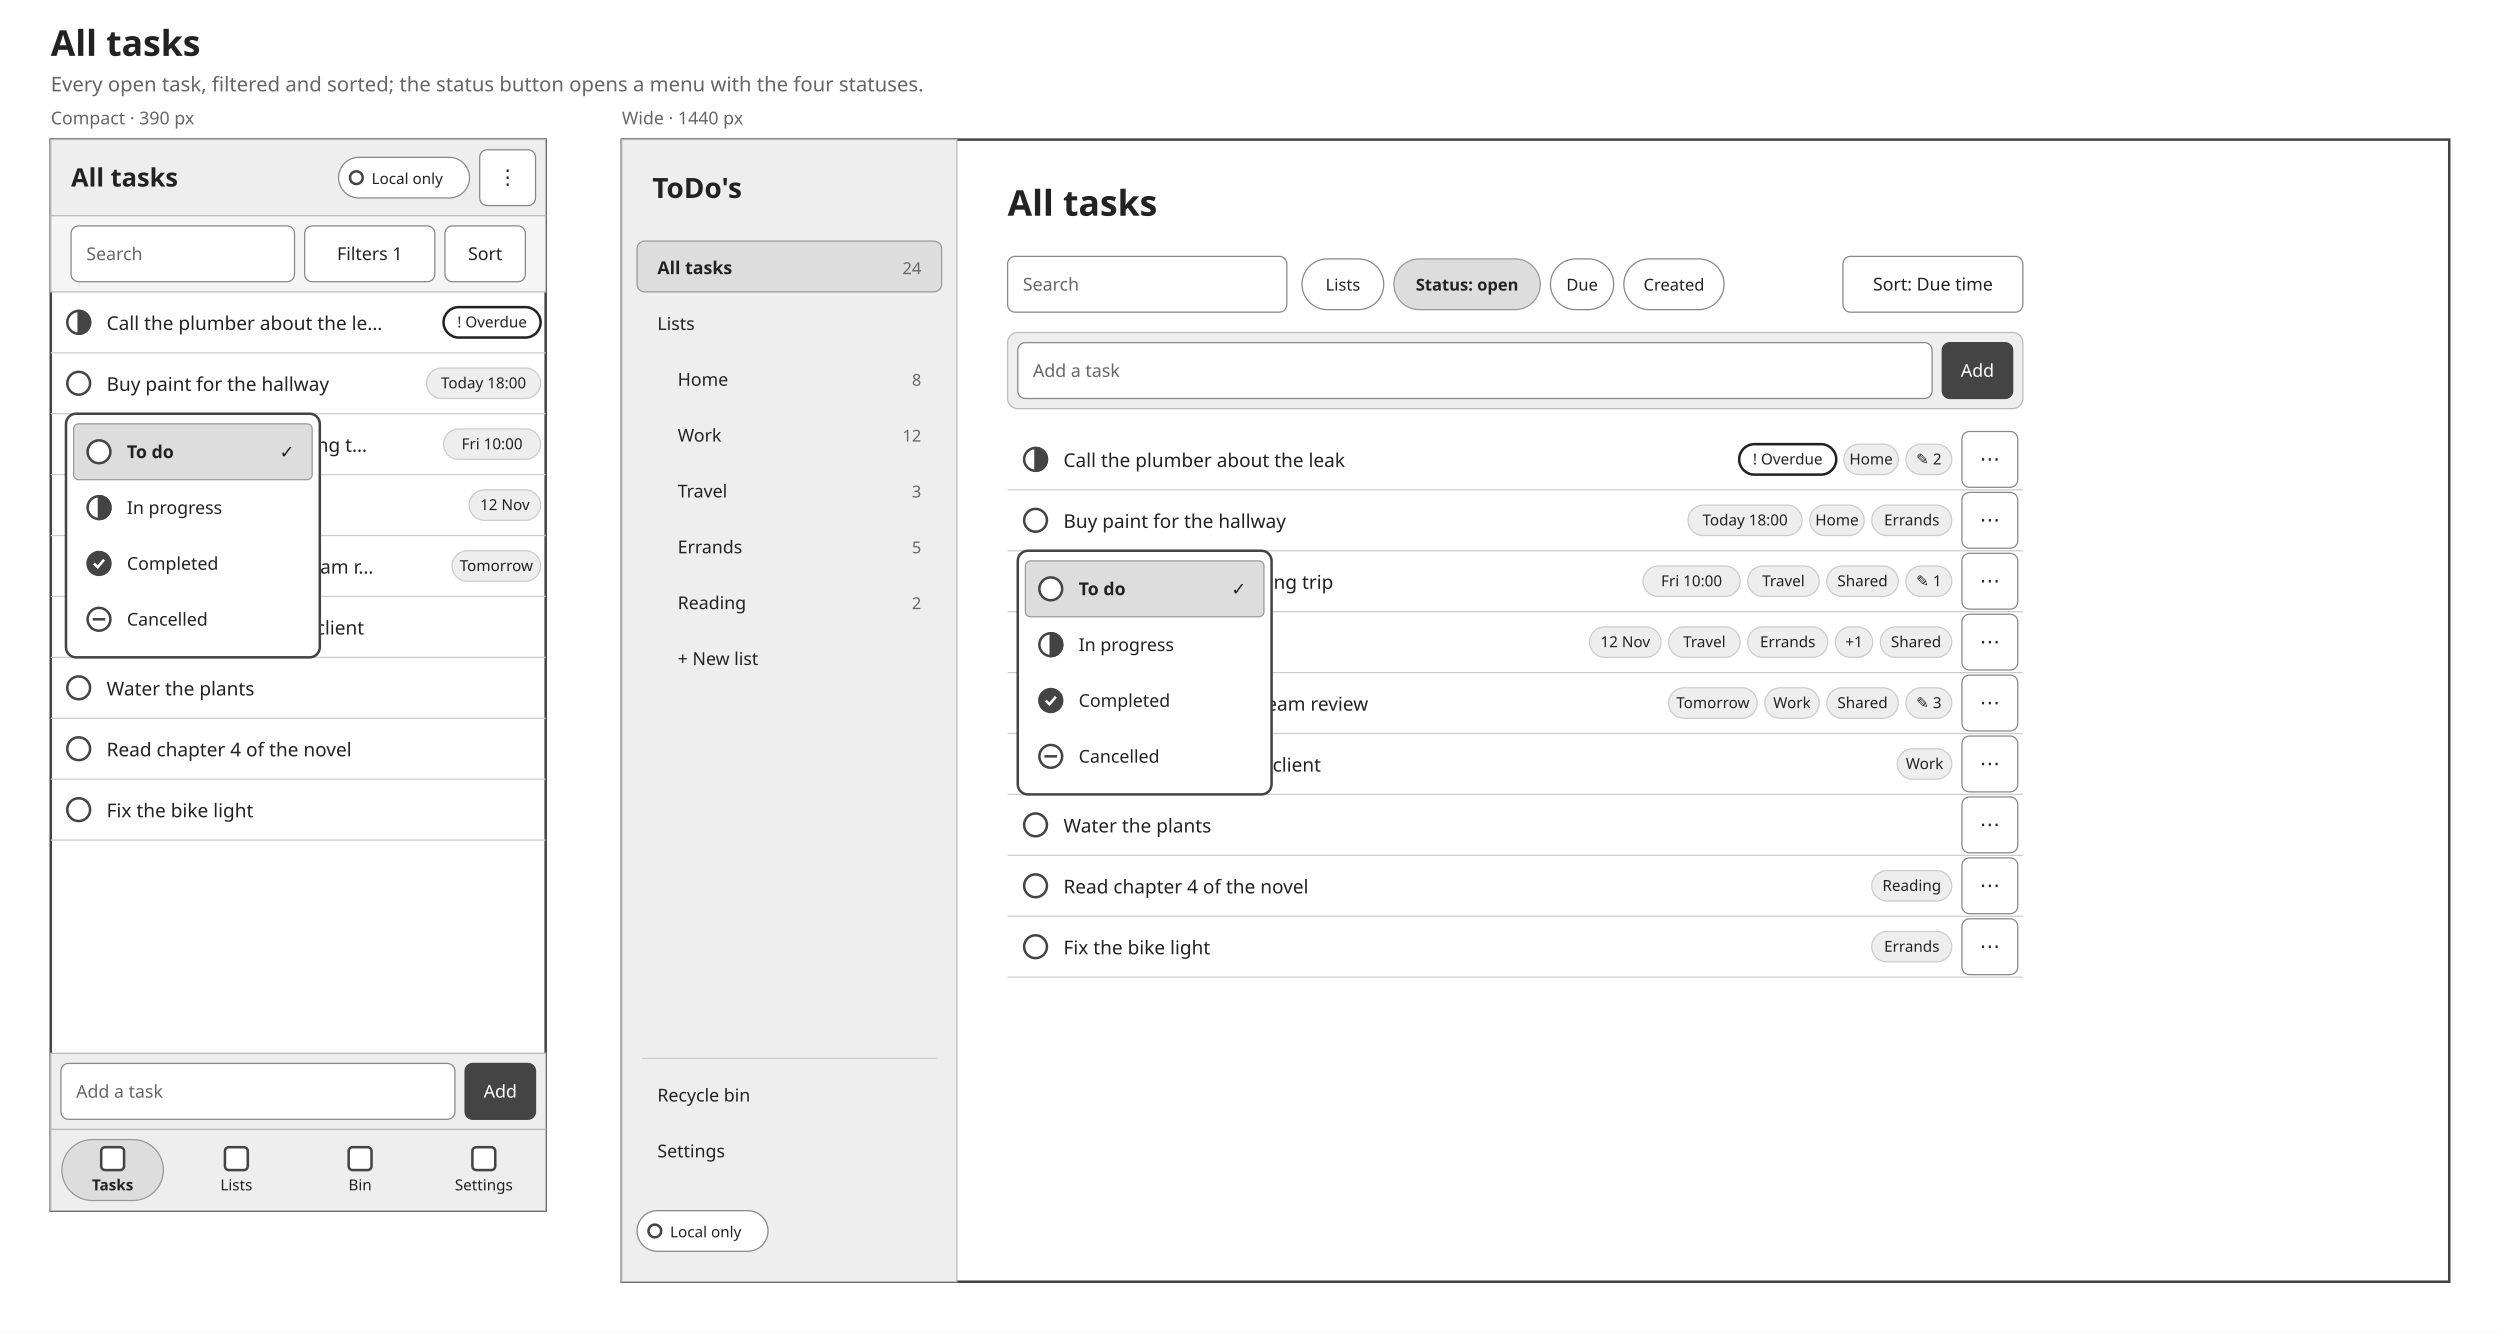
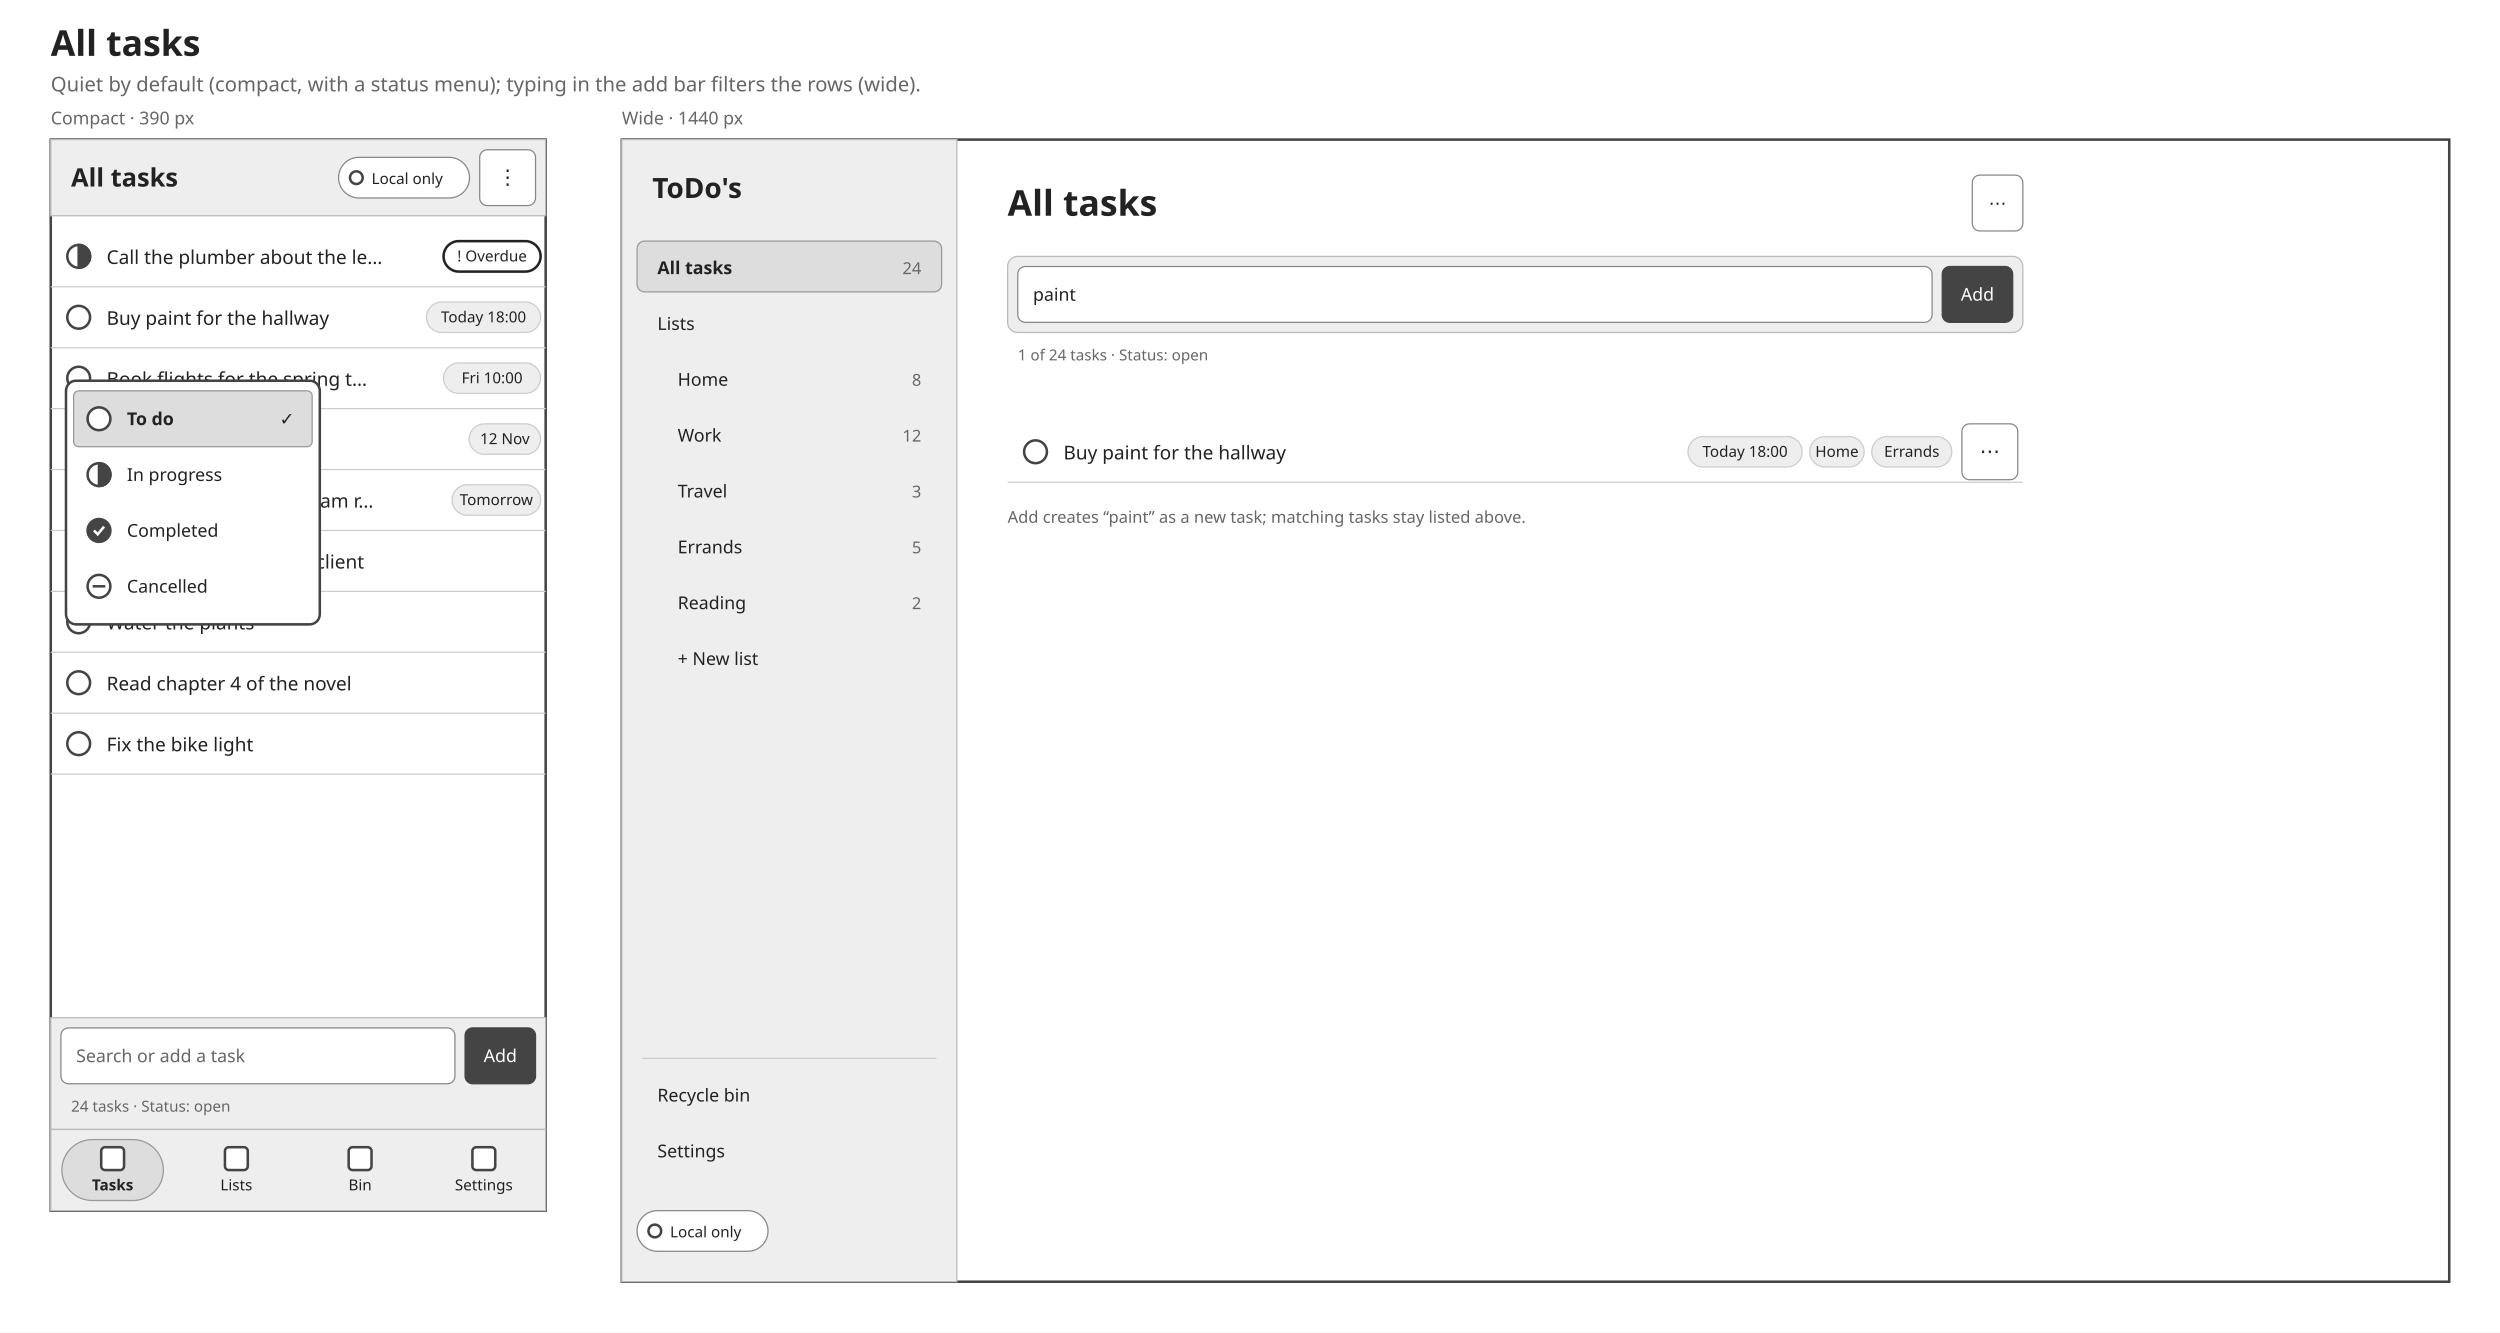
<svg xmlns="http://www.w3.org/2000/svg" width="1970" height="1050" viewBox="0 0 1970 1050">
  <style>
text { font-family: sans-serif; fill: #222222; }
.muted { fill: #666666; }
.on-primary { fill: #ffffff; }
.bold { font-weight: bold; }
rect.frame { fill: #ffffff; stroke: #444444; stroke-width: 2; }
.bar { fill: #eeeeee; stroke: #bbbbbb; }
.box { fill: #f5f5f5; stroke: #bbbbbb; }
.control { fill: #ffffff; stroke: #888888; }
.disabled { fill: #f5f5f5; stroke: #cccccc; }
.primary { fill: #444444; stroke: #444444; }
.selected { fill: #dddddd; stroke: #999999; }
.chip { fill: #eeeeee; stroke: #cccccc; }
.signal { fill: #ffffff; stroke: #222222; stroke-width: 2; }
.scrim { fill: #888888; fill-opacity: 0.5; }
.rule { stroke: #cccccc; }
.drop { stroke: #222222; stroke-width: 3; }
.icon { fill: #ffffff; stroke: #444444; stroke-width: 2; }
.icon-fill { fill: #444444; stroke: #444444; stroke-width: 2; }
.icon-mark { fill: none; stroke: #ffffff; stroke-width: 2; }
.icon-line { stroke: #444444; stroke-width: 2; }
  </style>
  <rect x="0" y="0" width="1970" height="1050" fill="#ffffff" />
  <text x="40" y="44" font-size="28" class="bold">All tasks</text>
-   <text x="40" y="72" font-size="16" class="muted">Every open task, filtered and sorted; the status button opens a menu with the four statuses.</text>
+   <text x="40" y="72" font-size="16" class="muted">Quiet by default (compact, with a status menu); typing in the add bar filters the rows (wide).</text>
  <text x="40" y="98" font-size="14" class="muted">Compact · 390 px</text>
  <text x="490" y="98" font-size="14" class="muted">Wide · 1440 px</text>
  <g class="frame" data-width="390" data-height="844" transform="translate(40 110)">
    <rect x="0" y="0" width="390" height="844" rx="0" class="frame" />
    <rect x="0" y="0" width="390" height="60" rx="0" class="bar" />
    <rect x="338" y="8" width="44" height="44" rx="6" class="control" />
    <text x="360" y="35" font-size="16" text-anchor="middle">⋮</text>
    <rect x="226.8" y="14" width="103.2" height="32" rx="16" class="control" />
    <circle cx="240.8" cy="30" r="5" class="icon" />
    <text x="252.8" y="35" font-size="12">Local only</text>
    <text x="16" y="37" font-size="20" class="bold">All tasks</text>
-     <rect x="0" y="60" width="390" height="60" rx="0" class="box" />
-     <rect x="310.64" y="68" width="63.36" height="44" rx="6" class="control" />
-     <text x="342.32" y="94.9" font-size="14" text-anchor="middle">Sort</text>
-     <rect x="200.08" y="68" width="102.56" height="44" rx="6" class="control" />
-     <text x="251.36" y="94.9" font-size="14" text-anchor="middle">Filters 1</text>
-     <rect x="16" y="68" width="176.08" height="44" rx="6" class="control" />
-     <text x="28" y="95" font-size="14" class="muted">Search</text>
-     <line x1="0" y1="168" x2="390" y2="168" class="rule" />
-     <circle cx="22" cy="144" r="9" class="icon" />
-     <path d="M22 135.0 A9 9 0 0 1 22 153.0 Z" class="icon-fill" />
-     <rect x="309.52" y="132" width="76.48" height="24" rx="12" class="signal" />
-     <text x="347.76" y="148" font-size="12" text-anchor="middle">! Overdue</text>
-     <text x="44" y="150" font-size="15">Call the plumber about the le…</text>
-     <line x1="0" y1="216" x2="390" y2="216" class="rule" />
-     <circle cx="22" cy="192" r="9" class="icon" />
-     <rect x="296.08" y="180" width="89.92" height="24" rx="12" class="chip" />
-     <text x="341.04" y="196" font-size="12" text-anchor="middle">Today 18:00</text>
-     <text x="44" y="198" font-size="15">Buy paint for the hallway</text>
-     <line x1="0" y1="264" x2="390" y2="264" class="rule" />
-     <circle cx="22" cy="240" r="9" class="icon" />
-     <rect x="309.52" y="228" width="76.48" height="24" rx="12" class="chip" />
-     <text x="347.76" y="244" font-size="12" text-anchor="middle">Fri 10:00</text>
-     <text x="44" y="246" font-size="15">Book flights for the spring t…</text>
-     <line x1="0" y1="312" x2="390" y2="312" class="rule" />
-     <circle cx="22" cy="288" r="9" class="icon" />
-     <rect x="329.68" y="276" width="56.32" height="24" rx="12" class="chip" />
-     <text x="357.84" y="292" font-size="12" text-anchor="middle">12 Nov</text>
-     <text x="44" y="294" font-size="15">Renew passport</text>
-     <line x1="0" y1="360" x2="390" y2="360" class="rule" />
-     <circle cx="22" cy="336" r="9" class="icon" />
-     <path d="M22 327.0 A9 9 0 0 1 22 345.0 Z" class="icon-fill" />
-     <rect x="316.24" y="324" width="69.76" height="24" rx="12" class="chip" />
-     <text x="351.12" y="340" font-size="12" text-anchor="middle">Tomorrow</text>
-     <text x="44" y="342" font-size="15">Prepare slides for the team r…</text>
-     <line x1="0" y1="408" x2="390" y2="408" class="rule" />
-     <circle cx="22" cy="384" r="9" class="icon" />
-     <text x="44" y="390" font-size="15">Send the invoice to the client</text>
-     <line x1="0" y1="456" x2="390" y2="456" class="rule" />
-     <circle cx="22" cy="432" r="9" class="icon" />
-     <text x="44" y="438" font-size="15">Water the plants</text>
-     <line x1="0" y1="504" x2="390" y2="504" class="rule" />
-     <circle cx="22" cy="480" r="9" class="icon" />
-     <text x="44" y="486" font-size="15">Read chapter 4 of the novel</text>
-     <line x1="0" y1="552" x2="390" y2="552" class="rule" />
-     <circle cx="22" cy="528" r="9" class="icon" />
-     <text x="44" y="534" font-size="15">Fix the bike light</text>
-     <rect x="0" y="720" width="390" height="60" rx="0" class="bar" />
-     <rect x="326.48" y="728" width="55.52" height="44" rx="6" class="primary" />
-     <text x="354.24" y="754.9" font-size="14" class="on-primary" text-anchor="middle">Add</text>
-     <rect x="8" y="728" width="310.48" height="44" rx="6" class="control" />
-     <text x="20" y="755" font-size="14" class="muted">Add a task</text>
+     <line x1="0" y1="116" x2="390" y2="116" class="rule" />
+     <circle cx="22" cy="92" r="9" class="icon" />
+     <path d="M22 83.0 A9 9 0 0 1 22 101.0 Z" class="icon-fill" />
+     <rect x="309.52" y="80" width="76.48" height="24" rx="12" class="signal" />
+     <text x="347.76" y="96" font-size="12" text-anchor="middle">! Overdue</text>
+     <text x="44" y="98" font-size="15">Call the plumber about the le…</text>
+     <line x1="0" y1="164" x2="390" y2="164" class="rule" />
+     <circle cx="22" cy="140" r="9" class="icon" />
+     <rect x="296.08" y="128" width="89.92" height="24" rx="12" class="chip" />
+     <text x="341.04" y="144" font-size="12" text-anchor="middle">Today 18:00</text>
+     <text x="44" y="146" font-size="15">Buy paint for the hallway</text>
+     <line x1="0" y1="212" x2="390" y2="212" class="rule" />
+     <circle cx="22" cy="188" r="9" class="icon" />
+     <rect x="309.52" y="176" width="76.48" height="24" rx="12" class="chip" />
+     <text x="347.76" y="192" font-size="12" text-anchor="middle">Fri 10:00</text>
+     <text x="44" y="194" font-size="15">Book flights for the spring t…</text>
+     <line x1="0" y1="260" x2="390" y2="260" class="rule" />
+     <circle cx="22" cy="236" r="9" class="icon" />
+     <rect x="329.68" y="224" width="56.32" height="24" rx="12" class="chip" />
+     <text x="357.84" y="240" font-size="12" text-anchor="middle">12 Nov</text>
+     <text x="44" y="242" font-size="15">Renew passport</text>
+     <line x1="0" y1="308" x2="390" y2="308" class="rule" />
+     <circle cx="22" cy="284" r="9" class="icon" />
+     <path d="M22 275.0 A9 9 0 0 1 22 293.0 Z" class="icon-fill" />
+     <rect x="316.24" y="272" width="69.76" height="24" rx="12" class="chip" />
+     <text x="351.12" y="288" font-size="12" text-anchor="middle">Tomorrow</text>
+     <text x="44" y="290" font-size="15">Prepare slides for the team r…</text>
+     <line x1="0" y1="356" x2="390" y2="356" class="rule" />
+     <circle cx="22" cy="332" r="9" class="icon" />
+     <text x="44" y="338" font-size="15">Send the invoice to the client</text>
+     <line x1="0" y1="404" x2="390" y2="404" class="rule" />
+     <circle cx="22" cy="380" r="9" class="icon" />
+     <text x="44" y="386" font-size="15">Water the plants</text>
+     <line x1="0" y1="452" x2="390" y2="452" class="rule" />
+     <circle cx="22" cy="428" r="9" class="icon" />
+     <text x="44" y="434" font-size="15">Read chapter 4 of the novel</text>
+     <line x1="0" y1="500" x2="390" y2="500" class="rule" />
+     <circle cx="22" cy="476" r="9" class="icon" />
+     <text x="44" y="482" font-size="15">Fix the bike light</text>
+     <rect x="0" y="692" width="390" height="88" rx="0" class="bar" />
+     <rect x="326.48" y="700" width="55.52" height="44" rx="6" class="primary" />
+     <text x="354.24" y="726.9" font-size="14" class="on-primary" text-anchor="middle">Add</text>
+     <rect x="8" y="700" width="310.48" height="44" rx="6" class="control" />
+     <text x="20" y="727" font-size="14" class="muted">Search or add a task</text>
+     <text x="16" y="766" font-size="12" class="muted">24 tasks · Status: open</text>
    <rect x="0" y="780" width="390" height="64" rx="0" class="bar" />
    <rect x="8.75" y="788" width="80" height="48" rx="24" class="selected" />
    <rect x="39.75" y="794" width="18" height="18" rx="3" class="icon" />
    <text x="48.75" y="828" font-size="12" class="bold" text-anchor="middle">Tasks</text>
    <rect x="137.25" y="794" width="18" height="18" rx="3" class="icon" />
    <text x="146.25" y="828" font-size="12" text-anchor="middle">Lists</text>
    <rect x="234.75" y="794" width="18" height="18" rx="3" class="icon" />
    <text x="243.75" y="828" font-size="12" text-anchor="middle">Bin</text>
    <rect x="332.25" y="794" width="18" height="18" rx="3" class="icon" />
    <text x="341.25" y="828" font-size="12" text-anchor="middle">Settings</text>
-     <rect x="12" y="216" width="200" height="192" rx="8" class="frame" />
-     <rect x="18" y="224" width="188" height="44" rx="4" class="selected" />
-     <text x="192" y="251" font-size="14" class="bold" text-anchor="end">✓</text>
-     <circle cx="38" cy="246" r="9" class="icon" />
-     <text x="60" y="251" font-size="14" class="bold">To do</text>
-     <circle cx="38" cy="290" r="9" class="icon" />
-     <path d="M38 281 A9 9 0 0 1 38 299 Z" class="icon-fill" />
-     <text x="60" y="295" font-size="14">In progress</text>
-     <circle cx="38" cy="334" r="9" class="icon-fill" />
-     <path d="M34 334 l3 3 l5 -6" class="icon-mark" />
-     <text x="60" y="339" font-size="14">Completed</text>
-     <circle cx="38" cy="378" r="9" class="icon" />
-     <line x1="33.05" y1="378" x2="42.95" y2="378" class="icon-line" />
-     <text x="60" y="383" font-size="14">Cancelled</text>
+     <rect x="12" y="190" width="200" height="192" rx="8" class="frame" />
+     <rect x="18" y="198" width="188" height="44" rx="4" class="selected" />
+     <text x="192" y="225" font-size="14" class="bold" text-anchor="end">✓</text>
+     <circle cx="38" cy="220" r="9" class="icon" />
+     <text x="60" y="225" font-size="14" class="bold">To do</text>
+     <circle cx="38" cy="264" r="9" class="icon" />
+     <path d="M38 255 A9 9 0 0 1 38 273 Z" class="icon-fill" />
+     <text x="60" y="269" font-size="14">In progress</text>
+     <circle cx="38" cy="308" r="9" class="icon-fill" />
+     <path d="M34 308 l3 3 l5 -6" class="icon-mark" />
+     <text x="60" y="313" font-size="14">Completed</text>
+     <circle cx="38" cy="352" r="9" class="icon" />
+     <line x1="33.05" y1="352" x2="42.95" y2="352" class="icon-line" />
+     <text x="60" y="357" font-size="14">Cancelled</text>
  </g>
  <g class="frame" data-width="1440" data-height="900" transform="translate(490 110)">
    <rect x="0" y="0" width="1440" height="900" rx="0" class="frame" />
    <rect x="0" y="0" width="264" height="900" rx="0" class="bar" />
    <text x="24" y="46" font-size="22" class="bold">ToDo's</text>
    <rect x="12" y="80" width="240" height="40" rx="6" class="selected" />
    <text x="28" y="106" font-size="14" class="bold">All tasks</text>
    <text x="236" y="106" font-size="13" class="muted" text-anchor="end">24</text>
    <text x="28" y="150" font-size="14">Lists</text>
    <text x="44" y="194" font-size="14">Home</text>
    <text x="236" y="194" font-size="13" class="muted" text-anchor="end">8</text>
    <text x="44" y="238" font-size="14">Work</text>
    <text x="236" y="238" font-size="13" class="muted" text-anchor="end">12</text>
    <text x="44" y="282" font-size="14">Travel</text>
    <text x="236" y="282" font-size="13" class="muted" text-anchor="end">3</text>
    <text x="44" y="326" font-size="14">Errands</text>
    <text x="236" y="326" font-size="13" class="muted" text-anchor="end">5</text>
    <text x="44" y="370" font-size="14">Reading</text>
    <text x="236" y="370" font-size="13" class="muted" text-anchor="end">2</text>
    <text x="44" y="414" font-size="14">+ New list</text>
    <line x1="16" y1="724" x2="248" y2="724" class="rule" />
    <text x="28" y="758" font-size="14">Recycle bin</text>
    <text x="28" y="802" font-size="14">Settings</text>
    <rect x="12" y="844" width="103.2" height="32" rx="16" class="control" />
    <circle cx="26" cy="860" r="5" class="icon" />
    <text x="38" y="865" font-size="12">Local only</text>
+     <rect x="1064.16" y="28" width="39.84" height="44" rx="6" class="control" />
+     <text x="1084.08" y="54.9" font-size="14" text-anchor="middle">⋯</text>
    <text x="304" y="60" font-size="28" class="bold">All tasks</text>
-     <rect x="962.24" y="92" width="141.76" height="44" rx="6" class="control" />
-     <text x="1033.12" y="118.9" font-size="14" text-anchor="middle">Sort: Due time</text>
-     <rect x="304" y="92" width="220" height="44" rx="6" class="control" />
-     <text x="316" y="119" font-size="14" class="muted">Search</text>
-     <rect x="536" y="94" width="64.4" height="40" rx="20" class="control" />
-     <text x="568.2" y="119" font-size="13" text-anchor="middle">Lists</text>
-     <rect x="608.4" y="94" width="115.36" height="40" rx="20" class="selected" />
-     <text x="666.08" y="119" font-size="13" class="bold" text-anchor="middle">Status: open</text>
-     <rect x="731.76" y="94" width="49.84" height="40" rx="20" class="control" />
-     <text x="756.68" y="119" font-size="13" text-anchor="middle">Due</text>
-     <rect x="789.6" y="94" width="78.96" height="40" rx="20" class="control" />
-     <text x="829.08" y="119" font-size="13" text-anchor="middle">Created</text>
-     <rect x="304" y="152" width="800" height="60" rx="8" class="bar" />
-     <rect x="1040.48" y="160" width="55.52" height="44" rx="6" class="primary" />
-     <text x="1068.24" y="186.9" font-size="14" class="on-primary" text-anchor="middle">Add</text>
-     <rect x="312" y="160" width="720.48" height="44" rx="6" class="control" />
-     <text x="324" y="187" font-size="14" class="muted">Add a task</text>
-     <line x1="304" y1="276" x2="1104" y2="276" class="rule" />
-     <circle cx="326" cy="252" r="9" class="icon" />
-     <path d="M326 243.0 A9 9 0 0 1 326 261.0 Z" class="icon-fill" />
-     <rect x="1056" y="230" width="44" height="44" rx="6" class="control" />
-     <text x="1078" y="257" font-size="16" text-anchor="middle">⋯</text>
-     <rect x="1011.84" y="240" width="36.16" height="24" rx="12" class="chip" />
-     <text x="1029.92" y="256" font-size="12" text-anchor="middle">✎ 2</text>
-     <rect x="962.96" y="240" width="42.88" height="24" rx="12" class="chip" />
-     <text x="984.4" y="256" font-size="12" text-anchor="middle">Home</text>
-     <rect x="880.48" y="240" width="76.48" height="24" rx="12" class="signal" />
-     <text x="918.72" y="256" font-size="12" text-anchor="middle">! Overdue</text>
-     <text x="348" y="258" font-size="15">Call the plumber about the leak</text>
-     <line x1="304" y1="324" x2="1104" y2="324" class="rule" />
-     <circle cx="326" cy="300" r="9" class="icon" />
-     <rect x="1056" y="278" width="44" height="44" rx="6" class="control" />
-     <text x="1078" y="305" font-size="16" text-anchor="middle">⋯</text>
-     <rect x="984.96" y="288" width="63.04" height="24" rx="12" class="chip" />
-     <text x="1016.48" y="304" font-size="12" text-anchor="middle">Errands</text>
-     <rect x="936.08" y="288" width="42.88" height="24" rx="12" class="chip" />
-     <text x="957.52" y="304" font-size="12" text-anchor="middle">Home</text>
-     <rect x="840.16" y="288" width="89.92" height="24" rx="12" class="chip" />
-     <text x="885.12" y="304" font-size="12" text-anchor="middle">Today 18:00</text>
-     <text x="348" y="306" font-size="15">Buy paint for the hallway</text>
-     <line x1="304" y1="372" x2="1104" y2="372" class="rule" />
-     <circle cx="326" cy="348" r="9" class="icon" />
-     <rect x="1056" y="326" width="44" height="44" rx="6" class="control" />
-     <text x="1078" y="353" font-size="16" text-anchor="middle">⋯</text>
-     <rect x="1011.84" y="336" width="36.16" height="24" rx="12" class="chip" />
-     <text x="1029.92" y="352" font-size="12" text-anchor="middle">✎ 1</text>
-     <rect x="949.52" y="336" width="56.32" height="24" rx="12" class="chip" />
-     <text x="977.68" y="352" font-size="12" text-anchor="middle">Shared</text>
-     <rect x="887.2" y="336" width="56.32" height="24" rx="12" class="chip" />
-     <text x="915.36" y="352" font-size="12" text-anchor="middle">Travel</text>
-     <rect x="804.72" y="336" width="76.48" height="24" rx="12" class="chip" />
-     <text x="842.96" y="352" font-size="12" text-anchor="middle">Fri 10:00</text>
-     <text x="348" y="354" font-size="15">Book flights for the spring trip</text>
-     <line x1="304" y1="420" x2="1104" y2="420" class="rule" />
-     <circle cx="326" cy="396" r="9" class="icon" />
-     <rect x="1056" y="374" width="44" height="44" rx="6" class="control" />
-     <text x="1078" y="401" font-size="16" text-anchor="middle">⋯</text>
-     <rect x="991.68" y="384" width="56.32" height="24" rx="12" class="chip" />
-     <text x="1019.84" y="400" font-size="12" text-anchor="middle">Shared</text>
-     <rect x="956.24" y="384" width="29.44" height="24" rx="12" class="chip" />
-     <text x="970.96" y="400" font-size="12" text-anchor="middle">+1</text>
-     <rect x="887.2" y="384" width="63.04" height="24" rx="12" class="chip" />
-     <text x="918.72" y="400" font-size="12" text-anchor="middle">Errands</text>
-     <rect x="824.88" y="384" width="56.32" height="24" rx="12" class="chip" />
-     <text x="853.04" y="400" font-size="12" text-anchor="middle">Travel</text>
-     <rect x="762.56" y="384" width="56.32" height="24" rx="12" class="chip" />
-     <text x="790.72" y="400" font-size="12" text-anchor="middle">12 Nov</text>
-     <text x="348" y="402" font-size="15">Renew passport</text>
-     <line x1="304" y1="468" x2="1104" y2="468" class="rule" />
-     <circle cx="326" cy="444" r="9" class="icon" />
-     <path d="M326 435.0 A9 9 0 0 1 326 453.0 Z" class="icon-fill" />
-     <rect x="1056" y="422" width="44" height="44" rx="6" class="control" />
-     <text x="1078" y="449" font-size="16" text-anchor="middle">⋯</text>
-     <rect x="1011.84" y="432" width="36.16" height="24" rx="12" class="chip" />
-     <text x="1029.92" y="448" font-size="12" text-anchor="middle">✎ 3</text>
-     <rect x="949.52" y="432" width="56.32" height="24" rx="12" class="chip" />
-     <text x="977.68" y="448" font-size="12" text-anchor="middle">Shared</text>
-     <rect x="900.64" y="432" width="42.88" height="24" rx="12" class="chip" />
-     <text x="922.08" y="448" font-size="12" text-anchor="middle">Work</text>
-     <rect x="824.88" y="432" width="69.76" height="24" rx="12" class="chip" />
-     <text x="859.76" y="448" font-size="12" text-anchor="middle">Tomorrow</text>
-     <text x="348" y="450" font-size="15">Prepare slides for the team review</text>
-     <line x1="304" y1="516" x2="1104" y2="516" class="rule" />
-     <circle cx="326" cy="492" r="9" class="icon" />
-     <rect x="1056" y="470" width="44" height="44" rx="6" class="control" />
-     <text x="1078" y="497" font-size="16" text-anchor="middle">⋯</text>
-     <rect x="1005.12" y="480" width="42.88" height="24" rx="12" class="chip" />
-     <text x="1026.56" y="496" font-size="12" text-anchor="middle">Work</text>
-     <text x="348" y="498" font-size="15">Send the invoice to the client</text>
-     <line x1="304" y1="564" x2="1104" y2="564" class="rule" />
-     <circle cx="326" cy="540" r="9" class="icon" />
-     <rect x="1056" y="518" width="44" height="44" rx="6" class="control" />
-     <text x="1078" y="545" font-size="16" text-anchor="middle">⋯</text>
-     <text x="348" y="546" font-size="15">Water the plants</text>
-     <line x1="304" y1="612" x2="1104" y2="612" class="rule" />
-     <circle cx="326" cy="588" r="9" class="icon" />
-     <rect x="1056" y="566" width="44" height="44" rx="6" class="control" />
-     <text x="1078" y="593" font-size="16" text-anchor="middle">⋯</text>
-     <rect x="984.96" y="576" width="63.04" height="24" rx="12" class="chip" />
-     <text x="1016.48" y="592" font-size="12" text-anchor="middle">Reading</text>
-     <text x="348" y="594" font-size="15">Read chapter 4 of the novel</text>
-     <line x1="304" y1="660" x2="1104" y2="660" class="rule" />
-     <circle cx="326" cy="636" r="9" class="icon" />
-     <rect x="1056" y="614" width="44" height="44" rx="6" class="control" />
-     <text x="1078" y="641" font-size="16" text-anchor="middle">⋯</text>
-     <rect x="984.96" y="624" width="63.04" height="24" rx="12" class="chip" />
-     <text x="1016.48" y="640" font-size="12" text-anchor="middle">Errands</text>
-     <text x="348" y="642" font-size="15">Fix the bike light</text>
-     <rect x="312" y="324" width="200" height="192" rx="8" class="frame" />
-     <rect x="318" y="332" width="188" height="44" rx="4" class="selected" />
-     <text x="492" y="359" font-size="14" class="bold" text-anchor="end">✓</text>
-     <circle cx="338" cy="354" r="9" class="icon" />
-     <text x="360" y="359" font-size="14" class="bold">To do</text>
-     <circle cx="338" cy="398" r="9" class="icon" />
-     <path d="M338 389 A9 9 0 0 1 338 407 Z" class="icon-fill" />
-     <text x="360" y="403" font-size="14">In progress</text>
-     <circle cx="338" cy="442" r="9" class="icon-fill" />
-     <path d="M334 442 l3 3 l5 -6" class="icon-mark" />
-     <text x="360" y="447" font-size="14">Completed</text>
-     <circle cx="338" cy="486" r="9" class="icon" />
-     <line x1="333.05" y1="486" x2="342.95" y2="486" class="icon-line" />
-     <text x="360" y="491" font-size="14">Cancelled</text>
+     <rect x="304" y="92" width="800" height="60" rx="8" class="bar" />
+     <rect x="1040.48" y="100" width="55.52" height="44" rx="6" class="primary" />
+     <text x="1068.24" y="126.9" font-size="14" class="on-primary" text-anchor="middle">Add</text>
+     <rect x="312" y="100" width="720.48" height="44" rx="6" class="control" />
+     <text x="324" y="127" font-size="14">paint</text>
+     <text x="312" y="174" font-size="12" class="muted">1 of 24 tasks · Status: open</text>
+     <line x1="304" y1="270" x2="1104" y2="270" class="rule" />
+     <circle cx="326" cy="246" r="9" class="icon" />
+     <rect x="1056" y="224" width="44" height="44" rx="6" class="control" />
+     <text x="1078" y="251" font-size="16" text-anchor="middle">⋯</text>
+     <rect x="984.96" y="234" width="63.04" height="24" rx="12" class="chip" />
+     <text x="1016.48" y="250" font-size="12" text-anchor="middle">Errands</text>
+     <rect x="936.08" y="234" width="42.88" height="24" rx="12" class="chip" />
+     <text x="957.52" y="250" font-size="12" text-anchor="middle">Home</text>
+     <rect x="840.16" y="234" width="89.92" height="24" rx="12" class="chip" />
+     <text x="885.12" y="250" font-size="12" text-anchor="middle">Today 18:00</text>
+     <text x="348" y="252" font-size="15">Buy paint for the hallway</text>
+     <text x="304" y="302" font-size="13" class="muted">Add creates “paint” as a new task; matching tasks stay listed above.</text>
  </g>
</svg>
